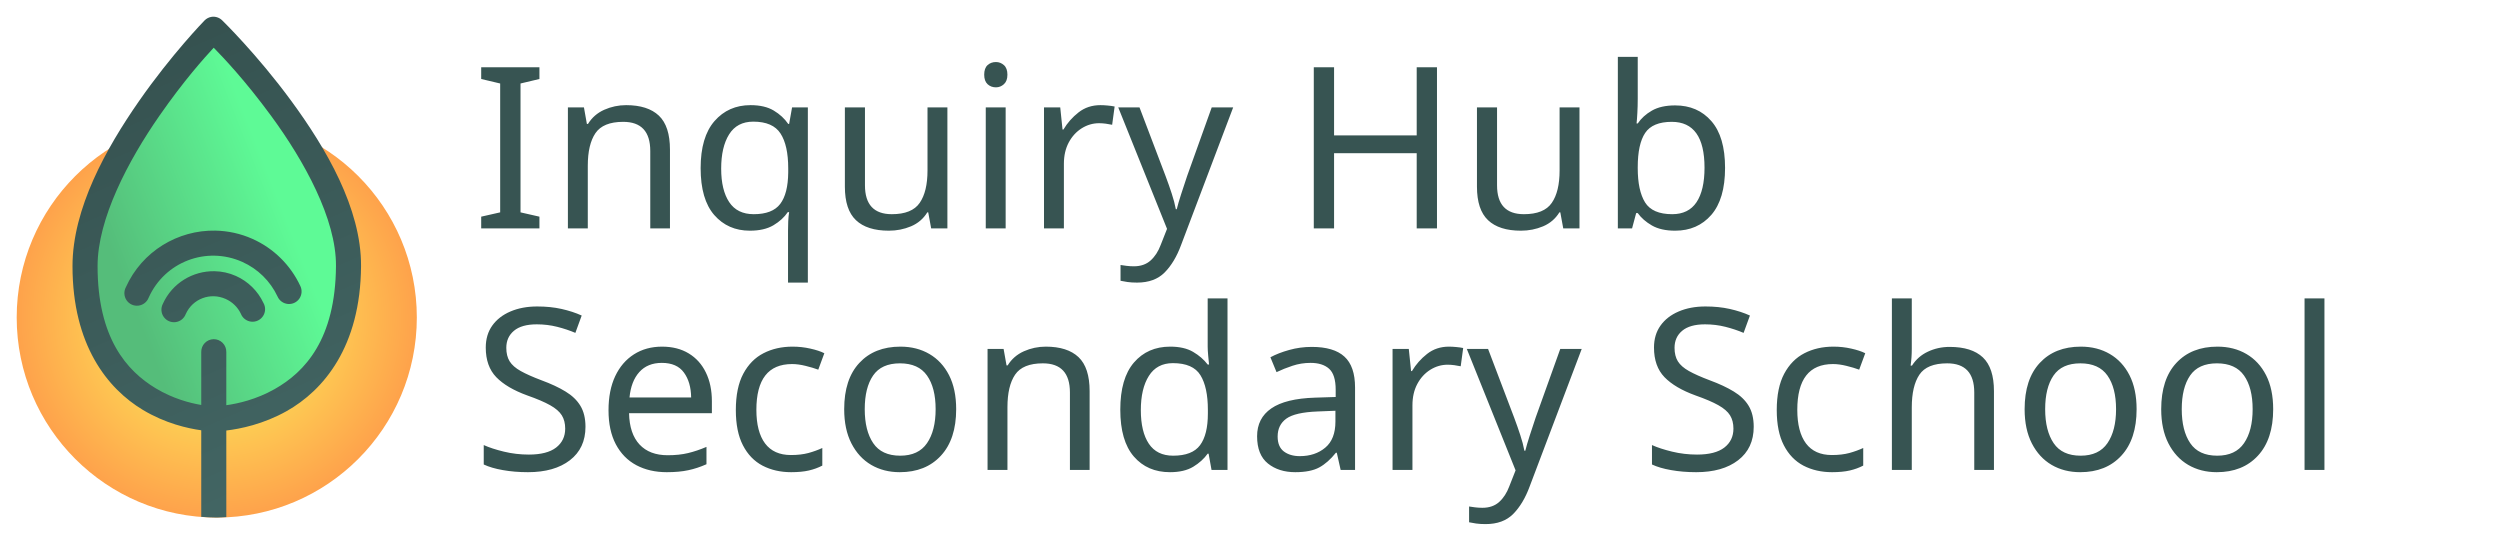
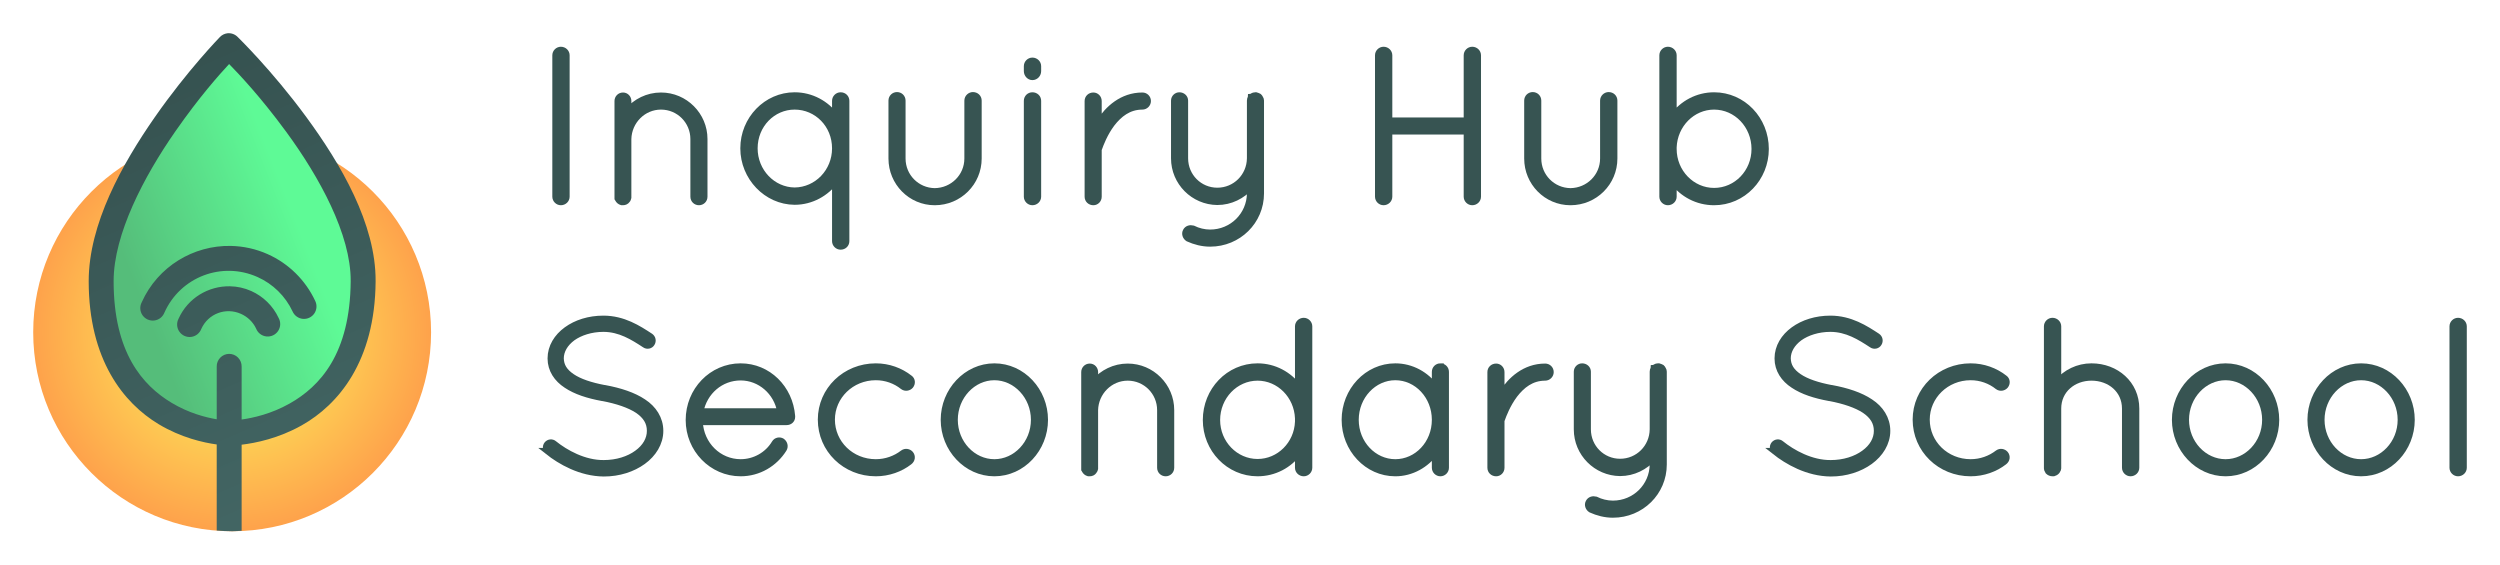
- <svg xmlns="http://www.w3.org/2000/svg" xmlns:xlink="http://www.w3.org/1999/xlink" width="598.961" height="128" id="svg2" version="1.1">
+ <svg xmlns="http://www.w3.org/2000/svg" xmlns:xlink="http://www.w3.org/1999/xlink" width="602.351" height="136" id="svg2" version="1.1">
  <defs id="defs4">
    <linearGradient id="linearGradient3882">
      <stop style="stop-color:#35514f;stop-opacity:1;" offset="0" id="stop3884" />
      <stop style="stop-color:#466b69;stop-opacity:1" offset="1" id="stop3886" />
    </linearGradient>
    <linearGradient id="linearGradient3824">
      <stop style="stop-color:#fcff5d;stop-opacity:1" offset="0" id="stop3826" />
      <stop style="stop-color:#ff8846;stop-opacity:1" offset="1" id="stop3828" />
    </linearGradient>
    <linearGradient id="linearGradient3816">
      <stop style="stop-color:#55bd7a;stop-opacity:1" offset="0" id="stop3818" />
      <stop style="stop-color:#5efa96;stop-opacity:1" offset="1" id="stop3820" />
    </linearGradient>
    <linearGradient id="linearGradient3793">
      <stop id="stop3795" offset="0" style="stop-color:#ff580a;stop-opacity:1" />
      <stop id="stop3797" offset="1" style="stop-color:#fe705a;stop-opacity:1" />
    </linearGradient>
    <linearGradient xlink:href="#linearGradient3793" id="linearGradient3814" x1="126.121" y1="1043.353" x2="160.221" y2="975.672" gradientUnits="userSpaceOnUse" />
    <linearGradient xlink:href="#linearGradient3882" id="linearGradient3908" gradientUnits="userSpaceOnUse" gradientTransform="matrix(0.8644082,0,0,0.8644082,145.6322,8.08739)" x1="-118.433" y1="5.778" x2="-55.541" y2="148.967" />
    <linearGradient xlink:href="#linearGradient3816" id="linearGradient3911" gradientUnits="userSpaceOnUse" gradientTransform="matrix(0.8644082,0,0,0.8644082,-405.2124,558.9011)" x1="501.099" y1="510.224" x2="542.746" y2="493.795" />
-     <linearGradient xlink:href="#linearGradient3882" id="linearGradient3917" gradientUnits="userSpaceOnUse" gradientTransform="matrix(0.9373444,0,0,0.9373444,139.1022,942.1221)" x1="-118.433" y1="5.778" x2="-55.541" y2="148.967" />
+     <linearGradient xlink:href="#linearGradient3882" id="linearGradient3917" gradientUnits="userSpaceOnUse" gradientTransform="matrix(0.9373444,0,0,0.9373444,139.1022,942.122)" x1="-118.433" y1="5.778" x2="-55.541" y2="148.967" />
    <linearGradient xlink:href="#linearGradient3816" id="linearGradient3920" gradientUnits="userSpaceOnUse" gradientTransform="matrix(0.9373444,0,0,0.9373444,-443.6676,522.0283)" x1="501.099" y1="510.224" x2="542.746" y2="493.795" />
    <radialGradient xlink:href="#linearGradient3824" id="radialGradient3923" gradientUnits="userSpaceOnUse" gradientTransform="matrix(1.201776,0,0,1.201776,-583.0978,383.1589)" cx="527.284" cy="525.163" fx="527.284" fy="525.163" r="51.136" />
    <radialGradient xlink:href="#linearGradient3824" id="radialGradient3933" cx="63.9" cy="988.362" fx="63.9" fy="988.362" r="77.321" gradientTransform="matrix(1.032389,0,0,1.032389,-15.39109,-18.15483)" gradientUnits="userSpaceOnUse" />
+     <linearGradient xlink:href="#linearGradient3882" id="linearGradient3785" x1="145.462" y1="18.904" x2="220.718" y2="18.904" gradientUnits="userSpaceOnUse" />
  </defs>
-   <g id="layer1" transform="translate(1.353128,-938.2194)">
+   <g id="layer1" transform="translate(5.353129,-934.2193)">
    <path style="fill:url(#radialGradient3923);fill-opacity:1;stroke:none" d="m 98.511,1014.287 c 0,26.472 -21.46,47.932 -47.932,47.932 -26.472,0 -47.932,-21.46 -47.932,-47.932 0,-26.472 21.46,-47.932 47.932,-47.932 26.472,0 47.932,21.46 47.932,47.932 z" id="path2990" />
    <path style="fill:url(#linearGradient3920);fill-opacity:1;stroke:none" d="m 49.78,1038.582 c 0,0 32.112,0.267 32.359,-36.599 0.168,-25.044 -32.359,-56.736 -32.359,-56.736 0,0 -30.761,31.652 -30.761,56.736 0,36.165 30.761,36.599 30.761,36.599 z" id="path3826" />
-     <path d="m 46.862,1062.044 c 1.234,0.095 2.462,0.176 3.72,0.176 0.773,0 1.521,-0.081 2.285,-0.117 l 0,-20.739 c 3.327,-0.392 8.887,-1.511 14.47,-4.657 8.814,-4.967 17.68,-15.405 17.81,-34.711 0.093,-13.833 -8.424,-28.299 -16.696,-39.573 -8.273,-11.274 -16.579,-19.333 -16.579,-19.333 a 3.008,3.008 0 0 0 -2.461,-0.849 3.008,3.008 0 0 0 -1.787,0.908 c 0,0 -7.858,8.065 -15.701,19.333 -7.843,11.268 -15.906,25.714 -15.906,39.486 0,18.935 8.411,29.372 16.843,34.447 5.436,3.272 10.822,4.455 14.002,4.892 l 0,20.739 z m 2.988,-112.393 c 2.408,2.461 7.538,7.855 13.767,16.345 7.949,10.833 15.6,24.73 15.525,35.941 -0.118,17.56 -7.43,25.411 -14.734,29.526 -4.391,2.474 -8.743,3.448 -11.541,3.837 l 0,-12.742 a 3.009,3.009 0 0 0 -3.046,-3.076 3.009,3.009 0 0 0 -2.958,3.076 l 0,12.683 c -2.658,-0.442 -6.754,-1.49 -10.897,-3.984 -6.949,-4.183 -13.943,-12.062 -13.943,-29.292 0,-11.312 7.313,-25.229 14.851,-36.059 5.865,-8.427 10.664,-13.759 12.976,-16.257 z m 0.41,43.821 c -8.958,-0.177 -17.589,4.922 -21.471,13.592 a 3.008,3.008 0 1 0 5.478,2.461 c 3.847,-8.591 13.846,-12.4 22.438,-8.553 3.716,1.664 6.709,4.602 8.436,8.29 a 3.008,3.008 0 1 0 5.448,-2.548 c -2.339,-4.992 -6.392,-8.995 -11.424,-11.248 -2.89,-1.294 -5.919,-1.933 -8.905,-1.992 z m -0.205,9.725 c -5.168,-0.098 -10.155,2.829 -12.391,7.821 a 3.008,3.008 0 1 0 5.478,2.461 c 1.651,-3.688 5.89,-5.284 9.578,-3.632 1.588,0.711 2.894,1.969 3.632,3.544 a 3.008,3.008 0 1 0 5.419,-2.578 c -1.349,-2.88 -3.688,-5.174 -6.591,-6.474 -1.664,-0.745 -3.403,-1.11 -5.126,-1.142 z" style="color:#000000;font-style:normal;font-variant:normal;font-weight:normal;font-stretch:normal;font-size:medium;line-height:normal;font-family:Sans;-inkscape-font-specification:Sans;text-indent:0;text-align:start;text-decoration:none;text-decoration-line:none;letter-spacing:normal;word-spacing:normal;text-transform:none;direction:ltr;block-progression:tb;writing-mode:lr-tb;baseline-shift:baseline;text-anchor:start;display:inline;overflow:visible;visibility:visible;fill:url(#linearGradient3917);fill-opacity:1;stroke:none;stroke-width:6.168;marker:none;enable-background:accumulate" id="path3785" />
-     <text xml:space="preserve" style="font-style:normal;font-weight:normal;font-size:54.085px;line-height:125%;font-family:Sans;letter-spacing:0px;word-spacing:0px;fill:#375452;fill-opacity:1;stroke:none;stroke-width:1px;stroke-linecap:butt;stroke-linejoin:miter;stroke-opacity:1" x="111.777" y="992.941" id="text3356">
-       <tspan id="tspan3358" x="111.777" y="992.941" style="font-style:normal;font-variant:normal;font-weight:normal;font-stretch:normal;font-family:Quicksand;-inkscape-font-specification:Quicksand;fill:#375452;fill-opacity:1">Inquiry Hub</tspan>
-     </text>
-     <text id="text3360" y="1050.799" x="111.777" style="font-style:normal;font-weight:normal;font-size:54.085px;line-height:125%;font-family:Sans;letter-spacing:0px;word-spacing:0px;fill:#375452;fill-opacity:1;stroke:none;stroke-width:1px;stroke-linecap:butt;stroke-linejoin:miter;stroke-opacity:1" xml:space="preserve">
-       <tspan style="font-style:normal;font-variant:normal;font-weight:normal;font-stretch:normal;font-family:Quicksand;-inkscape-font-specification:Quicksand;fill:#375452;fill-opacity:1" y="1050.799" x="111.777" id="tspan3362">Secondary School</tspan>
-     </text>
+     <path d="m 46.862,1062.044 c 1.234,0.095 2.462,0.176 3.72,0.176 0.773,0 1.521,-0.081 2.285,-0.117 v -20.739 c 3.327,-0.392 8.887,-1.511 14.47,-4.657 8.814,-4.967 17.68,-15.405 17.81,-34.711 0.093,-13.833 -8.424,-28.299 -16.696,-39.573 -8.273,-11.274 -16.579,-19.333 -16.579,-19.333 a 3.008,3.008 0 0 0 -2.461,-0.849 3.008,3.008 0 0 0 -1.787,0.908 c 0,0 -7.858,8.065 -15.701,19.333 -7.843,11.268 -15.906,25.714 -15.906,39.486 0,18.935 8.411,29.372 16.843,34.447 5.436,3.272 10.822,4.455 14.002,4.892 z m 2.988,-112.394 c 2.408,2.461 7.538,7.855 13.767,16.345 7.949,10.833 15.6,24.73 15.525,35.941 -0.118,17.56 -7.43,25.411 -14.734,29.526 -4.391,2.474 -8.743,3.448 -11.541,3.837 v -12.742 a 3.009,3.009 0 0 0 -3.046,-3.076 3.009,3.009 0 0 0 -2.958,3.076 v 12.683 c -2.658,-0.442 -6.754,-1.49 -10.897,-3.984 -6.949,-4.183 -13.943,-12.062 -13.943,-29.292 0,-11.312 7.313,-25.229 14.851,-36.059 5.865,-8.427 10.664,-13.759 12.976,-16.257 z m 0.41,43.821 c -8.958,-0.177 -17.589,4.922 -21.471,13.592 a 3.008,3.008 0 1 0 5.478,2.461 c 3.847,-8.591 13.846,-12.4 22.438,-8.553 3.716,1.664 6.709,4.602 8.436,8.29 a 3.008,3.008 0 1 0 5.448,-2.548 c -2.339,-4.992 -6.392,-8.995 -11.424,-11.248 -2.89,-1.294 -5.919,-1.933 -8.905,-1.992 z m -0.205,9.725 c -5.168,-0.098 -10.155,2.829 -12.391,7.821 a 3.008,3.008 0 1 0 5.478,2.461 c 1.651,-3.688 5.89,-5.284 9.578,-3.632 1.588,0.711 2.894,1.969 3.632,3.544 a 3.008,3.008 0 1 0 5.419,-2.578 c -1.349,-2.88 -3.688,-5.174 -6.591,-6.474 -1.664,-0.745 -3.403,-1.11 -5.126,-1.142 z" style="color:#000000;font-style:normal;font-variant:normal;font-weight:normal;font-stretch:normal;font-size:medium;line-height:normal;font-family:Sans;-inkscape-font-specification:Sans;text-indent:0;text-align:start;text-decoration:none;text-decoration-line:none;letter-spacing:normal;word-spacing:normal;text-transform:none;writing-mode:lr-tb;direction:ltr;baseline-shift:baseline;text-anchor:start;display:inline;overflow:visible;visibility:visible;fill:url(#linearGradient3917);fill-opacity:1;stroke:none;stroke-width:6.168;marker:none;enable-background:accumulate" id="path3785" />
+     <g aria-label="Inquiry Hub Secondary School" style="font-style:normal;font-variant:normal;font-weight:normal;font-stretch:normal;font-size:8.41px;line-height:0%;font-family:Quicksand;-inkscape-font-specification:Quicksand;letter-spacing:0px;word-spacing:0px;fill:#375452;fill-opacity:1;stroke:#375452;stroke-width:1.612;stroke-miterlimit:4;stroke-dasharray:none;stroke-opacity:1" id="text3005">
+       <path d="m 128.529,981.608 c 0,0.679 0.575,1.254 1.254,1.254 0.731,0 1.306,-0.575 1.306,-1.254 V 947.542 c 0,-0.679 -0.575,-1.254 -1.306,-1.254 -0.679,0 -1.254,0.575 -1.254,1.254 z" style="font-size:52.248px;line-height:1.25;fill:#375452;fill-opacity:1;stroke:#375452;stroke-width:1.612;stroke-miterlimit:4;stroke-dasharray:none;stroke-opacity:1" id="path842" />
+       <path d="m 161.795,981.608 c 0,0.731 0.575,1.254 1.254,1.254 0.679,0 1.254,-0.522 1.254,-1.254 V 967.71 c 0,-5.695 -4.65,-10.397 -10.397,-10.397 -3.187,0 -6.061,1.463 -7.942,3.71 v -2.456 c 0,-0.679 -0.522,-1.254 -1.202,-1.254 -0.731,0 -1.254,0.575 -1.254,1.254 v 8.725 0.418 13.898 0.313 c 0,0 0.052,0.052 0.052,0.104 0,0.052 0,0.104 0.052,0.157 0.157,0.313 0.47,0.575 0.836,0.679 h 0.313 c 0.366,0 0.731,-0.157 0.94,-0.47 0.157,-0.157 0.209,-0.366 0.261,-0.575 v -0.209 -13.898 c 0.104,-4.337 3.605,-7.889 7.942,-7.889 4.389,0 7.889,3.553 7.889,7.889 z" style="font-size:52.248px;line-height:1.25;fill:#375452;fill-opacity:1;stroke:#375452;stroke-width:1.612;stroke-miterlimit:4;stroke-dasharray:none;stroke-opacity:1" id="path844" />
+       <path d="m 195.927,992.318 c 0,0.679 0.575,1.254 1.254,1.254 0.784,0 1.306,-0.575 1.306,-1.254 v -21.84 -0.522 -0.522 -10.92 c 0,-0.679 -0.522,-1.254 -1.306,-1.254 -0.679,0 -1.254,0.575 -1.254,1.254 v 3.762 c -2.247,-3.03 -5.799,-5.016 -9.823,-5.016 -6.74,0 -12.278,5.695 -12.278,12.696 0,6.949 5.538,12.748 12.278,12.801 4.023,0 7.576,-2.038 9.823,-5.068 z m -19.541,-22.362 c 0,-5.695 4.389,-10.136 9.718,-10.136 5.434,0 9.823,4.441 9.823,10.136 0,5.643 -4.389,10.188 -9.823,10.241 -5.329,-0.052 -9.718,-4.598 -9.718,-10.241 z" style="font-size:52.248px;line-height:1.25;fill:#375452;fill-opacity:1;stroke:#375452;stroke-width:1.612;stroke-miterlimit:4;stroke-dasharray:none;stroke-opacity:1" id="path846" />
+       <path d="m 209.52,972.412 c 0,5.747 4.598,10.45 10.345,10.45 5.852,0 10.502,-4.702 10.502,-10.45 v -13.95 c 0,-0.731 -0.575,-1.254 -1.306,-1.254 -0.627,0 -1.254,0.522 -1.254,1.254 v 13.95 c 0,4.389 -3.553,7.889 -7.942,7.942 -4.337,-0.052 -7.837,-3.553 -7.837,-7.942 v -13.95 c 0,-0.731 -0.575,-1.254 -1.254,-1.254 -0.679,0 -1.254,0.522 -1.254,1.254 z" style="font-size:52.248px;line-height:1.25;fill:#375452;fill-opacity:1;stroke:#375452;stroke-width:1.612;stroke-miterlimit:4;stroke-dasharray:none;stroke-opacity:1" id="path848" />
+       <path d="m 242.137,981.608 c 0,0.679 0.575,1.254 1.254,1.254 0.731,0 1.306,-0.575 1.306,-1.254 v -23.093 c 0,-0.731 -0.575,-1.254 -1.306,-1.254 -0.679,0 -1.254,0.522 -1.254,1.254 z m 0,-30.251 c 0,0.731 0.575,1.358 1.254,1.358 0.731,0 1.306,-0.627 1.306,-1.358 v -1.202 c 0,-0.679 -0.575,-1.254 -1.306,-1.254 -0.679,0 -1.254,0.575 -1.254,1.254 z" style="font-size:52.248px;line-height:1.25;fill:#375452;fill-opacity:1;stroke:#375452;stroke-width:1.612;stroke-miterlimit:4;stroke-dasharray:none;stroke-opacity:1" id="path850" />
+       <path d="m 256.78,981.608 c 0,0.731 0.575,1.254 1.306,1.254 0.627,0 1.202,-0.522 1.202,-1.254 v -11.233 c 0,-0.104 0,-0.209 0.104,-0.418 0.366,-1.045 1.358,-3.657 3.083,-5.956 1.776,-2.299 4.075,-4.18 7.419,-4.18 0.679,0 1.254,-0.575 1.254,-1.254 0,-0.731 -0.575,-1.254 -1.254,-1.254 -4.911,0 -8.307,3.239 -10.241,6.27 -0.157,0.209 -0.261,0.418 -0.366,0.627 v -5.643 c 0,-0.731 -0.575,-1.254 -1.202,-1.254 -0.731,0 -1.306,0.522 -1.306,1.254 z" style="font-size:52.248px;line-height:1.25;fill:#375452;fill-opacity:1;stroke:#375452;stroke-width:1.612;stroke-miterlimit:4;stroke-dasharray:none;stroke-opacity:1" id="path852" />
+       <path d="m 277.598,972.36 c 0,5.747 4.65,10.397 10.345,10.45 3.187,0 6.008,-1.463 7.942,-3.657 v 1.672 c -0.052,5.277 -4.337,9.509 -9.666,9.509 -1.463,0 -2.926,-0.366 -4.18,-0.993 -0.627,-0.157 -1.306,0 -1.62,0.627 -0.313,0.575 -0.052,1.306 0.522,1.672 1.62,0.731 3.396,1.202 5.277,1.202 6.74,0 12.174,-5.329 12.174,-12.017 v -7.994 -0.47 -13.898 c 0,-0.157 -0.052,-0.366 -0.157,-0.522 -0.052,-0.157 -0.209,-0.313 -0.313,-0.418 -0.209,-0.104 -0.418,-0.209 -0.627,-0.261 h -0.157 -0.157 c -0.052,0 -0.104,0.052 -0.157,0.052 h -0.104 c -0.157,0.052 -0.366,0.157 -0.47,0.313 -0.052,0 -0.052,0.052 -0.104,0.052 0,0.052 -0.052,0.104 -0.052,0.157 -0.157,0.157 -0.209,0.418 -0.209,0.627 v 13.898 c -0.052,4.389 -3.553,7.889 -7.942,7.889 -4.337,0 -7.837,-3.501 -7.837,-7.889 v -13.898 c 0,-0.679 -0.575,-1.202 -1.306,-1.202 -0.627,0 -1.202,0.522 -1.202,1.202 z" style="font-size:52.248px;line-height:1.25;fill:#375452;fill-opacity:1;stroke:#375452;stroke-width:1.612;stroke-miterlimit:4;stroke-dasharray:none;stroke-opacity:1" id="path854" />
+       <path d="m 348.115,981.608 c 0,0.679 0.575,1.254 1.254,1.254 0.731,0 1.306,-0.575 1.306,-1.254 V 947.542 c 0,-0.679 -0.575,-1.254 -1.306,-1.254 -0.679,0 -1.254,0.575 -1.254,1.254 v 15.779 h -18.809 v -15.779 c 0,-0.679 -0.575,-1.254 -1.306,-1.254 -0.679,0 -1.254,0.575 -1.254,1.254 v 34.065 c 0,0.679 0.575,1.254 1.254,1.254 0.731,0 1.306,-0.575 1.306,-1.254 v -15.779 h 18.809 z" style="font-size:52.248px;line-height:1.25;fill:#375452;fill-opacity:1;stroke:#375452;stroke-width:1.612;stroke-miterlimit:4;stroke-dasharray:none;stroke-opacity:1" id="path856" />
+       <path d="m 362.691,972.412 c 0,5.747 4.598,10.45 10.345,10.45 5.852,0 10.502,-4.702 10.502,-10.45 v -13.95 c 0,-0.731 -0.575,-1.254 -1.306,-1.254 -0.627,0 -1.254,0.522 -1.254,1.254 v 13.95 c 0,4.389 -3.553,7.889 -7.942,7.942 -4.337,-0.052 -7.837,-3.553 -7.837,-7.942 v -13.95 c 0,-0.731 -0.575,-1.254 -1.254,-1.254 -0.679,0 -1.254,0.522 -1.254,1.254 z" style="font-size:52.248px;line-height:1.25;fill:#375452;fill-opacity:1;stroke:#375452;stroke-width:1.612;stroke-miterlimit:4;stroke-dasharray:none;stroke-opacity:1" id="path858" />
+       <path d="m 395.256,981.608 c 0,0.679 0.575,1.254 1.254,1.254 0.731,0 1.306,-0.575 1.306,-1.254 v -3.71 c 2.247,3.03 5.799,4.964 9.823,4.964 6.897,0 12.383,-5.747 12.383,-12.748 0,-7.106 -5.486,-12.853 -12.383,-12.853 -4.023,0 -7.576,1.985 -9.823,5.016 V 947.542 c 0,-0.679 -0.575,-1.254 -1.306,-1.254 -0.679,0 -1.254,0.575 -1.254,1.254 v 22.049 0.522 0.522 z m 2.56,-11.912 c 0.209,-5.486 4.546,-9.875 9.823,-9.875 5.434,0 9.823,4.598 9.823,10.293 0,5.643 -4.389,10.188 -9.823,10.188 -5.382,0 -9.823,-4.546 -9.823,-10.188 z" style="font-size:52.248px;line-height:1.25;fill:#375452;fill-opacity:1;stroke:#375452;stroke-width:1.612;stroke-miterlimit:4;stroke-dasharray:none;stroke-opacity:1" id="path860" />
+       <path d="m 126.649,1042.947 c 3.03,2.403 7.889,5.225 13.48,5.277 3.657,0 6.949,-1.097 9.405,-2.874 2.456,-1.776 4.128,-4.389 4.128,-7.315 0,-2.926 -1.62,-5.329 -4.023,-6.897 -2.403,-1.62 -5.643,-2.665 -9.3,-3.344 h -0.104 c -3.292,-0.627 -6.008,-1.515 -7.837,-2.769 -1.829,-1.254 -2.665,-2.612 -2.717,-4.441 0,-1.881 1.045,-3.657 2.874,-5.016 1.829,-1.306 4.493,-2.194 7.471,-2.194 4.023,0 7.158,1.985 10.032,3.866 0.522,0.366 1.254,0.209 1.567,-0.314 0.366,-0.575 0.209,-1.254 -0.313,-1.62 -2.874,-1.881 -6.479,-4.232 -11.286,-4.232 -3.448,0 -6.531,0.993 -8.83,2.665 -2.299,1.672 -3.814,4.075 -3.814,6.845 0,2.717 1.515,4.911 3.762,6.374 2.247,1.515 5.225,2.456 8.621,3.083 h 0.104 c 3.553,0.679 6.479,1.672 8.464,2.978 1.985,1.359 2.978,2.926 2.978,5.016 0,2.038 -1.097,3.971 -3.135,5.434 -1.985,1.463 -4.859,2.403 -8.046,2.403 -4.755,0.052 -9.3,-2.508 -12.017,-4.702 -0.47,-0.418 -1.202,-0.366 -1.62,0.157 -0.366,0.47 -0.313,1.202 0.157,1.62 z" style="font-size:52.248px;line-height:1.25;fill:#375452;fill-opacity:1;stroke:#375452;stroke-width:1.612;stroke-miterlimit:4;stroke-dasharray:none;stroke-opacity:1" id="path862" />
+       <path d="m 173.095,1048.171 c 4.337,0 8.151,-2.299 10.345,-5.8 0.366,-0.627 0.157,-1.358 -0.418,-1.776 -0.522,-0.314 -1.306,-0.209 -1.672,0.418 -1.724,2.874 -4.859,4.65 -8.255,4.65 -5.277,0 -9.666,-4.232 -9.927,-9.823 h 21.004 c 0.679,0 1.254,-0.47 1.254,-1.149 v -0.157 -0.052 c -0.522,-6.688 -5.747,-11.912 -12.33,-11.912 -6.897,0 -12.435,5.747 -12.435,12.853 0,7.001 5.538,12.748 12.435,12.748 z m 0,-23.093 c 4.702,0 8.778,3.501 9.614,8.307 H 163.325 c 0.94,-4.859 4.964,-8.307 9.77,-8.307 z" style="font-size:52.248px;line-height:1.25;fill:#375452;fill-opacity:1;stroke:#375452;stroke-width:1.612;stroke-miterlimit:4;stroke-dasharray:none;stroke-opacity:1" id="path864" />
+       <path d="m 205.665,1048.171 c 0,0 0,0 0,0 3.03,0 5.904,-1.045 8.046,-2.717 0.627,-0.47 0.731,-1.254 0.261,-1.829 -0.418,-0.47 -1.149,-0.627 -1.724,-0.209 -1.829,1.411 -4.128,2.247 -6.583,2.247 -5.956,0 -10.659,-4.598 -10.659,-10.345 0,-5.643 4.702,-10.293 10.659,-10.293 2.456,0 4.755,0.836 6.583,2.299 0.575,0.418 1.306,0.261 1.724,-0.209 0.47,-0.575 0.366,-1.358 -0.157,-1.724 -2.247,-1.776 -5.12,-2.821 -8.151,-2.821 -7.315,0 -13.166,5.643 -13.166,12.748 0,7.21 5.852,12.853 13.166,12.853 z" style="font-size:52.248px;line-height:1.25;fill:#375452;fill-opacity:1;stroke:#375452;stroke-width:1.612;stroke-miterlimit:4;stroke-dasharray:none;stroke-opacity:1" id="path866" />
+       <path d="m 222.107,1035.371 c 0,6.949 5.434,12.801 12.121,12.801 6.74,0 12.121,-5.852 12.121,-12.801 0,-6.949 -5.382,-12.801 -12.121,-12.801 -6.688,0 -12.121,5.852 -12.121,12.801 z m 2.508,0 c 0,-5.695 4.389,-10.345 9.614,-10.345 5.225,0 9.614,4.65 9.614,10.345 0,5.695 -4.389,10.293 -9.614,10.293 -5.225,0 -9.614,-4.598 -9.614,-10.293 z" style="font-size:52.248px;line-height:1.25;fill:#375452;fill-opacity:1;stroke:#375452;stroke-width:1.612;stroke-miterlimit:4;stroke-dasharray:none;stroke-opacity:1" id="path868" />
+       <path d="m 274.25,1046.917 c 0,0.732 0.575,1.254 1.254,1.254 0.679,0 1.254,-0.522 1.254,-1.254 v -13.898 c 0,-5.695 -4.65,-10.397 -10.397,-10.397 -3.187,0 -6.061,1.463 -7.942,3.71 v -2.456 c 0,-0.679 -0.522,-1.254 -1.202,-1.254 -0.731,0 -1.254,0.575 -1.254,1.254 v 8.725 0.418 13.898 0.314 c 0,0 0.052,0.052 0.052,0.104 0,0.052 0,0.104 0.052,0.157 0.157,0.314 0.47,0.575 0.836,0.679 h 0.313 c 0.366,0 0.731,-0.157 0.94,-0.47 0.157,-0.157 0.209,-0.366 0.261,-0.575 v -0.209 -13.898 c 0.104,-4.337 3.605,-7.889 7.942,-7.889 4.389,0 7.889,3.553 7.889,7.889 z" style="font-size:52.248px;line-height:1.25;fill:#375452;fill-opacity:1;stroke:#375452;stroke-width:1.612;stroke-miterlimit:4;stroke-dasharray:none;stroke-opacity:1" id="path870" />
+       <path d="m 307.466,1046.917 c 0,0.679 0.575,1.254 1.306,1.254 0.679,0 1.254,-0.575 1.254,-1.254 v -11.495 -0.522 -22.049 c 0,-0.679 -0.575,-1.254 -1.254,-1.254 -0.731,0 -1.306,0.575 -1.306,1.254 v 14.734 c -2.247,-3.03 -5.799,-5.016 -9.823,-5.016 -6.897,0 -12.383,5.747 -12.383,12.853 0,7.001 5.486,12.748 12.383,12.748 4.023,0 7.576,-1.933 9.823,-4.963 z m -9.823,-1.306 c -5.382,0 -9.823,-4.545 -9.823,-10.188 0,-5.695 4.441,-10.293 9.823,-10.293 5.277,0 9.614,4.389 9.823,9.875 v 0.836 c -0.209,5.434 -4.546,9.77 -9.823,9.77 z" style="font-size:52.248px;line-height:1.25;fill:#375452;fill-opacity:1;stroke:#375452;stroke-width:1.612;stroke-miterlimit:4;stroke-dasharray:none;stroke-opacity:1" id="path872" />
+       <path d="m 341.697,1022.57 c -0.679,0 -1.254,0.522 -1.254,1.254 v 3.762 c -2.194,-3.03 -5.695,-5.016 -9.614,-5.016 -6.74,0 -12.121,5.8 -12.121,12.801 0,7.001 5.382,12.801 12.121,12.801 3.919,0 7.419,-2.038 9.614,-5.068 v 3.814 c 0,0.679 0.575,1.254 1.254,1.254 0.679,0 1.254,-0.575 1.254,-1.254 v -23.093 c 0,-0.731 -0.575,-1.254 -1.254,-1.254 z m -10.868,23.093 c -5.225,0 -9.614,-4.546 -9.614,-10.293 0,-5.747 4.389,-10.345 9.614,-10.345 5.277,0 9.614,4.598 9.614,10.345 0,5.747 -4.337,10.293 -9.614,10.293 z" style="font-size:52.248px;line-height:1.25;fill:#375452;fill-opacity:1;stroke:#375452;stroke-width:1.612;stroke-miterlimit:4;stroke-dasharray:none;stroke-opacity:1" id="path874" />
+       <path d="m 353.826,1046.917 c 0,0.732 0.575,1.254 1.306,1.254 0.627,0 1.202,-0.522 1.202,-1.254 v -11.233 c 0,-0.104 0,-0.209 0.104,-0.418 0.366,-1.045 1.358,-3.657 3.083,-5.956 1.776,-2.299 4.075,-4.18 7.419,-4.18 0.679,0 1.254,-0.575 1.254,-1.254 0,-0.732 -0.575,-1.254 -1.254,-1.254 -4.911,0 -8.307,3.239 -10.241,6.27 -0.157,0.209 -0.261,0.418 -0.366,0.627 v -5.643 c 0,-0.732 -0.575,-1.254 -1.202,-1.254 -0.731,0 -1.306,0.522 -1.306,1.254 z" style="font-size:52.248px;line-height:1.25;fill:#375452;fill-opacity:1;stroke:#375452;stroke-width:1.612;stroke-miterlimit:4;stroke-dasharray:none;stroke-opacity:1" id="path876" />
+       <path d="m 374.644,1037.669 c 0,5.747 4.65,10.397 10.345,10.45 3.187,0 6.008,-1.463 7.942,-3.657 v 1.672 c -0.052,5.277 -4.337,9.509 -9.666,9.509 -1.463,0 -2.926,-0.366 -4.18,-0.993 -0.627,-0.157 -1.306,0 -1.62,0.627 -0.313,0.575 -0.052,1.306 0.522,1.672 1.62,0.732 3.396,1.202 5.277,1.202 6.74,0 12.174,-5.329 12.174,-12.017 v -7.994 -0.47 -13.898 c 0,-0.157 -0.052,-0.366 -0.157,-0.522 -0.052,-0.157 -0.209,-0.314 -0.313,-0.418 -0.209,-0.104 -0.418,-0.209 -0.627,-0.261 h -0.157 -0.157 c -0.052,0 -0.104,0.052 -0.157,0.052 h -0.104 c -0.157,0.052 -0.366,0.157 -0.47,0.314 -0.052,0 -0.052,0.052 -0.104,0.052 0,0.052 -0.052,0.104 -0.052,0.157 -0.157,0.157 -0.209,0.418 -0.209,0.627 v 13.898 c -0.052,4.389 -3.553,7.889 -7.942,7.889 -4.337,0 -7.837,-3.501 -7.837,-7.889 v -13.898 c 0,-0.679 -0.575,-1.202 -1.306,-1.202 -0.627,0 -1.202,0.522 -1.202,1.202 z" style="font-size:52.248px;line-height:1.25;fill:#375452;fill-opacity:1;stroke:#375452;stroke-width:1.612;stroke-miterlimit:4;stroke-dasharray:none;stroke-opacity:1" id="path878" />
+       <path d="m 422.277,1042.947 c 3.03,2.403 7.889,5.225 13.48,5.277 3.657,0 6.949,-1.097 9.405,-2.874 2.456,-1.776 4.128,-4.389 4.128,-7.315 0,-2.926 -1.62,-5.329 -4.023,-6.897 -2.403,-1.62 -5.643,-2.665 -9.3,-3.344 h -0.104 c -3.292,-0.627 -6.008,-1.515 -7.837,-2.769 -1.829,-1.254 -2.665,-2.612 -2.717,-4.441 0,-1.881 1.045,-3.657 2.874,-5.016 1.829,-1.306 4.493,-2.194 7.471,-2.194 4.023,0 7.158,1.985 10.032,3.866 0.522,0.366 1.254,0.209 1.567,-0.314 0.366,-0.575 0.209,-1.254 -0.313,-1.62 -2.874,-1.881 -6.479,-4.232 -11.286,-4.232 -3.448,0 -6.531,0.993 -8.83,2.665 -2.299,1.672 -3.814,4.075 -3.814,6.845 0,2.717 1.515,4.911 3.762,6.374 2.247,1.515 5.225,2.456 8.621,3.083 h 0.104 c 3.553,0.679 6.479,1.672 8.464,2.978 1.985,1.359 2.978,2.926 2.978,5.016 0,2.038 -1.097,3.971 -3.135,5.434 -1.985,1.463 -4.859,2.403 -8.046,2.403 -4.755,0.052 -9.3,-2.508 -12.017,-4.702 -0.47,-0.418 -1.202,-0.366 -1.62,0.157 -0.366,0.47 -0.313,1.202 0.157,1.62 z" style="font-size:52.248px;line-height:1.25;fill:#375452;fill-opacity:1;stroke:#375452;stroke-width:1.612;stroke-miterlimit:4;stroke-dasharray:none;stroke-opacity:1" id="path880" />
+       <path d="m 469.455,1048.171 c 0,0 0,0 0,0 3.03,0 5.904,-1.045 8.046,-2.717 0.627,-0.47 0.731,-1.254 0.261,-1.829 -0.418,-0.47 -1.149,-0.627 -1.724,-0.209 -1.829,1.411 -4.128,2.247 -6.583,2.247 -5.956,0 -10.659,-4.598 -10.659,-10.345 0,-5.643 4.702,-10.293 10.659,-10.293 2.456,0 4.755,0.836 6.583,2.299 0.575,0.418 1.306,0.261 1.724,-0.209 0.47,-0.575 0.366,-1.358 -0.157,-1.724 -2.247,-1.776 -5.12,-2.821 -8.151,-2.821 -7.315,0 -13.166,5.643 -13.166,12.748 0,7.21 5.852,12.853 13.166,12.853 z" style="font-size:52.248px;line-height:1.25;fill:#375452;fill-opacity:1;stroke:#375452;stroke-width:1.612;stroke-miterlimit:4;stroke-dasharray:none;stroke-opacity:1" id="path882" />
+       <path d="m 506.724,1046.917 c 0,0.679 0.575,1.254 1.254,1.254 0.731,0 1.306,-0.575 1.306,-1.254 v -14.264 c 0,-5.904 -4.807,-10.084 -10.711,-10.084 -3.239,0 -6.165,1.463 -8.098,3.762 v -13.48 c 0,-0.679 -0.575,-1.254 -1.306,-1.254 -0.679,0 -1.254,0.575 -1.254,1.254 v 19.384 0.418 14.264 c 0,0.157 0,0.261 0.052,0.418 0.052,0.157 0.104,0.261 0.209,0.418 0.261,0.261 0.627,0.418 0.993,0.418 h 0.157 0.104 c 0.052,0 0.104,-0.052 0.104,-0.052 0.366,-0.104 0.627,-0.314 0.784,-0.627 0.052,-0.052 0.052,-0.104 0.104,-0.209 0,-0.052 0.052,-0.104 0.052,-0.209 v -0.157 -14.264 c 0,-4.493 3.657,-7.524 8.098,-7.524 4.493,0 8.151,3.03 8.151,7.524 z" style="font-size:52.248px;line-height:1.25;fill:#375452;fill-opacity:1;stroke:#375452;stroke-width:1.612;stroke-miterlimit:4;stroke-dasharray:none;stroke-opacity:1" id="path884" />
+       <path d="m 518.755,1035.371 c 0,6.949 5.434,12.801 12.121,12.801 6.74,0 12.121,-5.852 12.121,-12.801 0,-6.949 -5.382,-12.801 -12.121,-12.801 -6.688,0 -12.121,5.852 -12.121,12.801 z m 2.508,0 c 0,-5.695 4.389,-10.345 9.614,-10.345 5.225,0 9.614,4.65 9.614,10.345 0,5.695 -4.389,10.293 -9.614,10.293 -5.225,0 -9.614,-4.598 -9.614,-10.293 z" style="font-size:52.248px;line-height:1.25;fill:#375452;fill-opacity:1;stroke:#375452;stroke-width:1.612;stroke-miterlimit:4;stroke-dasharray:none;stroke-opacity:1" id="path886" />
+       <path d="m 551.41,1035.371 c 0,6.949 5.434,12.801 12.121,12.801 6.74,0 12.121,-5.852 12.121,-12.801 0,-6.949 -5.382,-12.801 -12.121,-12.801 -6.688,0 -12.121,5.852 -12.121,12.801 z m 2.508,0 c 0,-5.695 4.389,-10.345 9.614,-10.345 5.225,0 9.614,4.65 9.614,10.345 0,5.695 -4.389,10.293 -9.614,10.293 -5.225,0 -9.614,-4.598 -9.614,-10.293 z" style="font-size:52.248px;line-height:1.25;fill:#375452;fill-opacity:1;stroke:#375452;stroke-width:1.612;stroke-miterlimit:4;stroke-dasharray:none;stroke-opacity:1" id="path888" />
+       <path d="m 585.632,1046.917 c 0,0.679 0.575,1.254 1.254,1.254 0.731,0 1.306,-0.575 1.306,-1.254 v -34.066 c 0,-0.679 -0.575,-1.254 -1.306,-1.254 -0.679,0 -1.254,0.575 -1.254,1.254 z" style="font-size:52.248px;line-height:1.25;fill:#375452;fill-opacity:1;stroke:#375452;stroke-width:1.612;stroke-miterlimit:4;stroke-dasharray:none;stroke-opacity:1" id="path890" />
+     </g>
  </g>
</svg>
